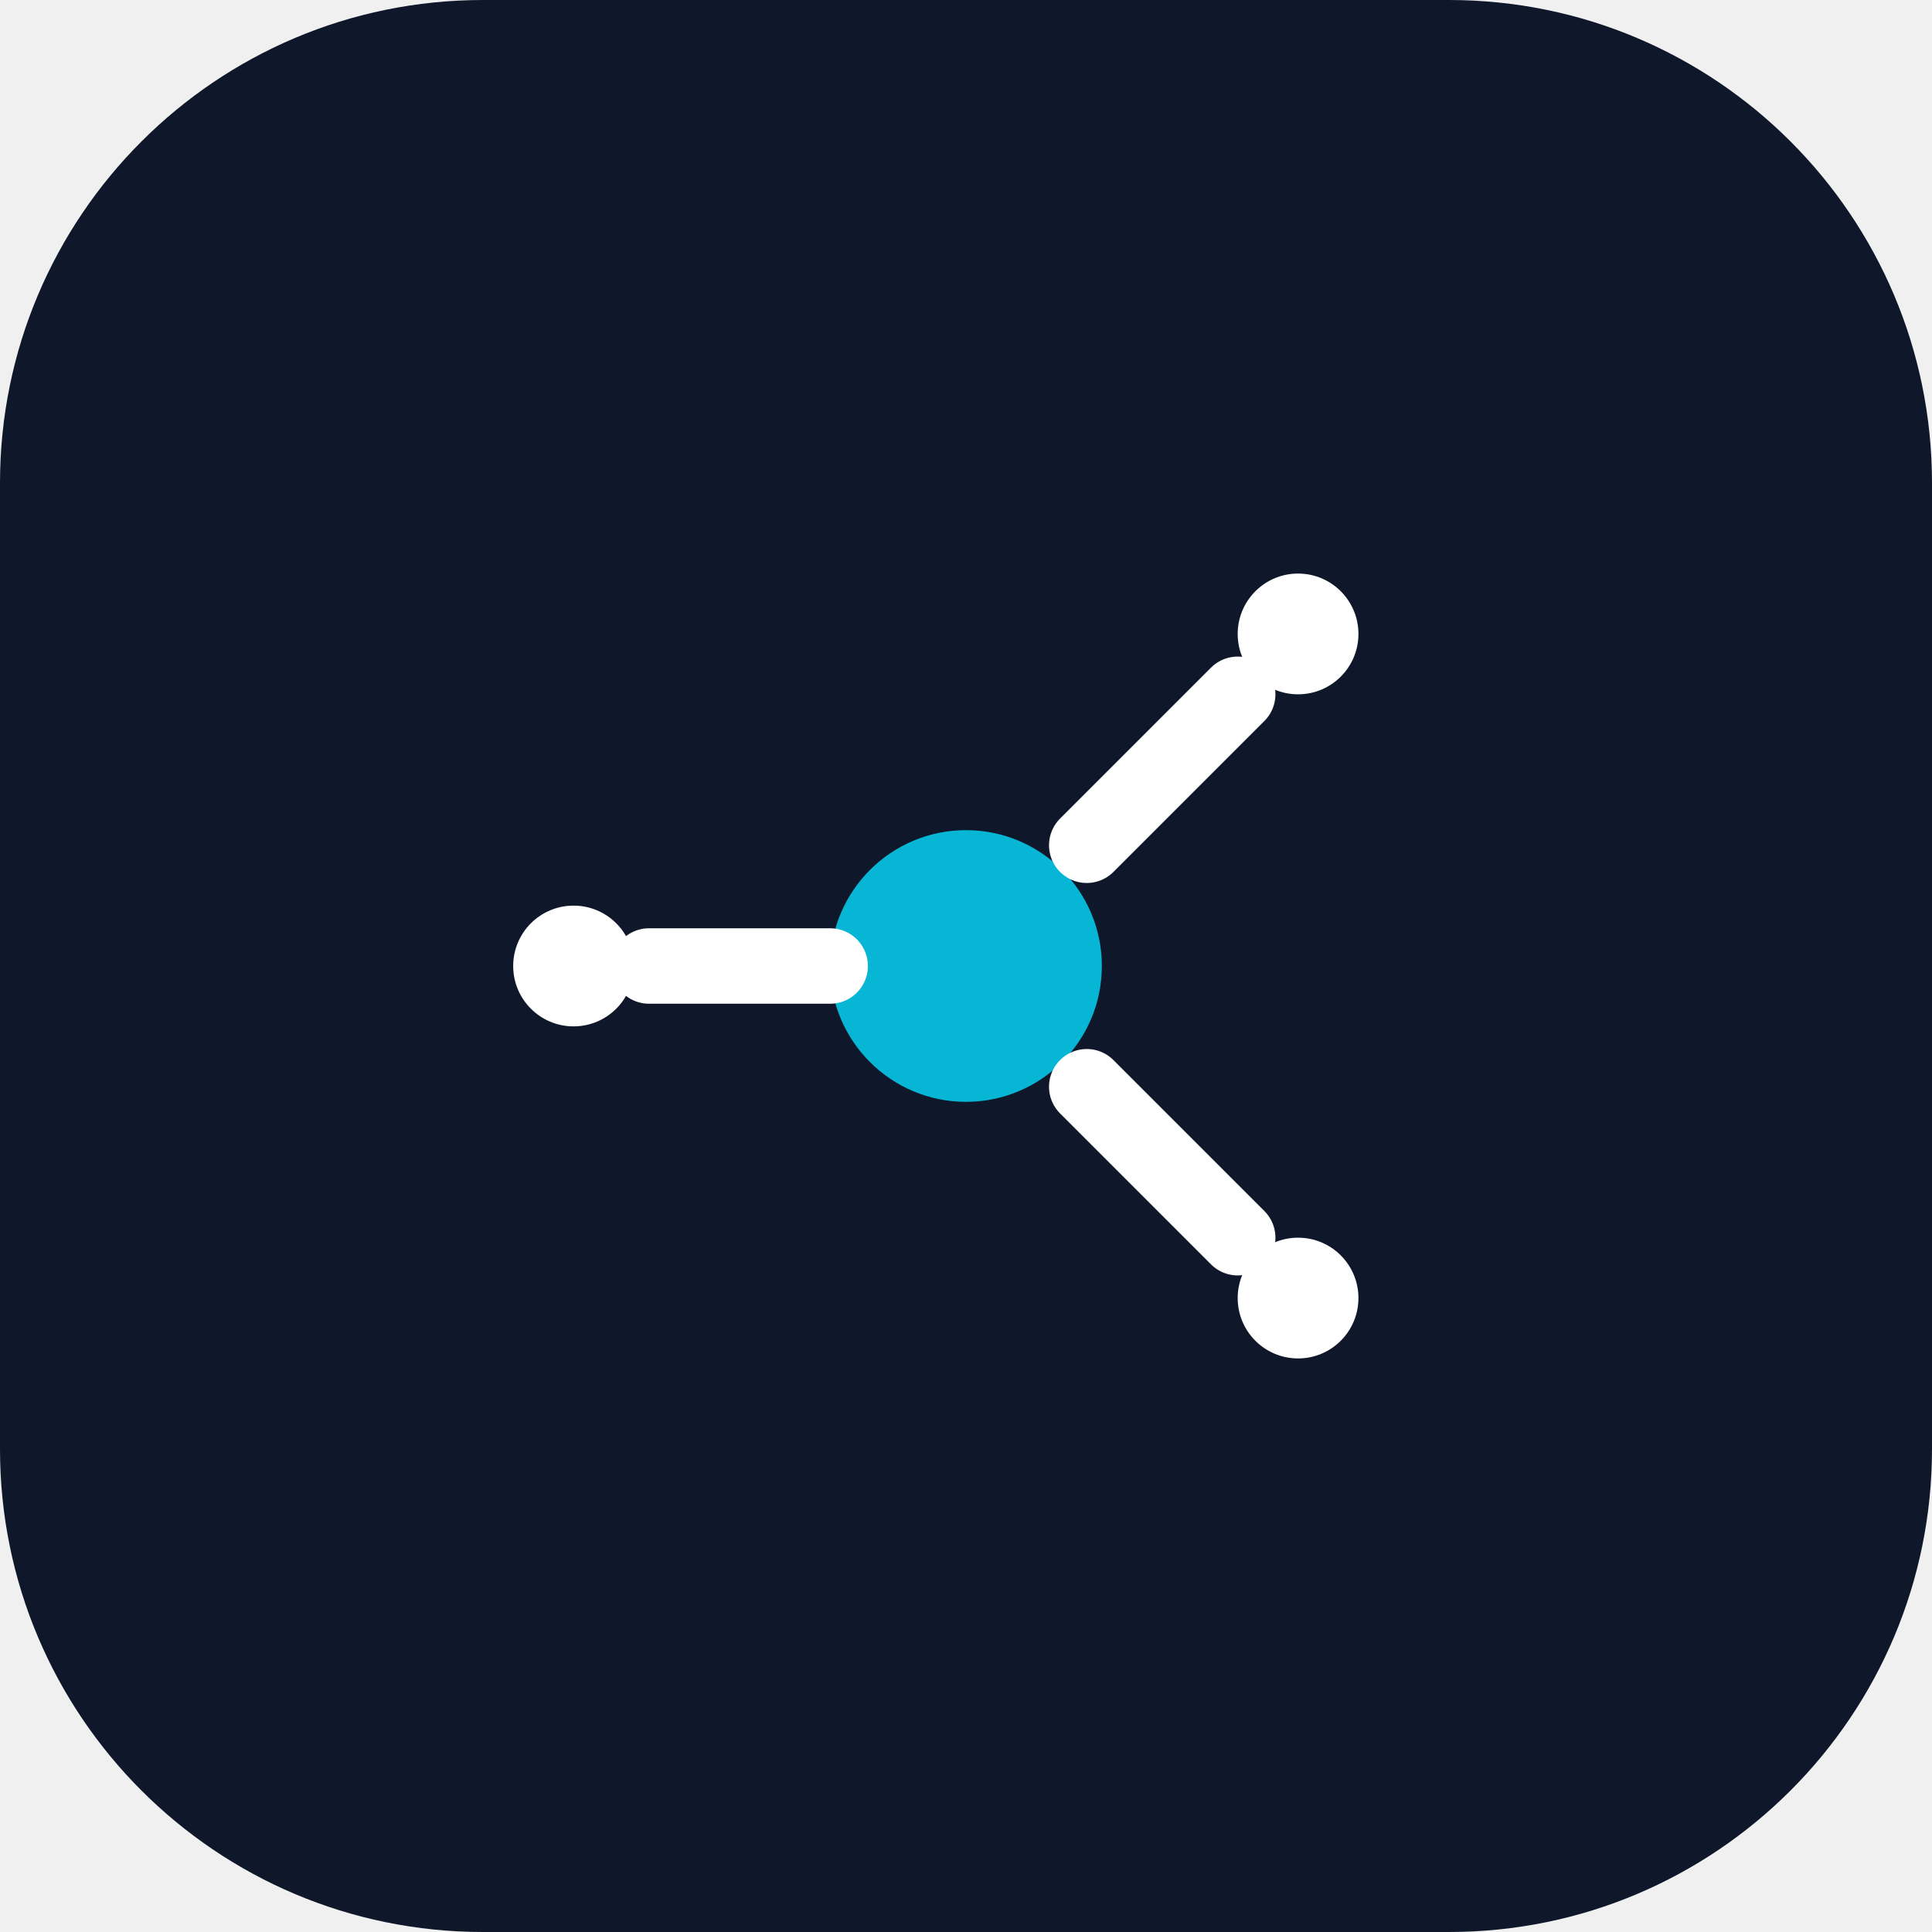
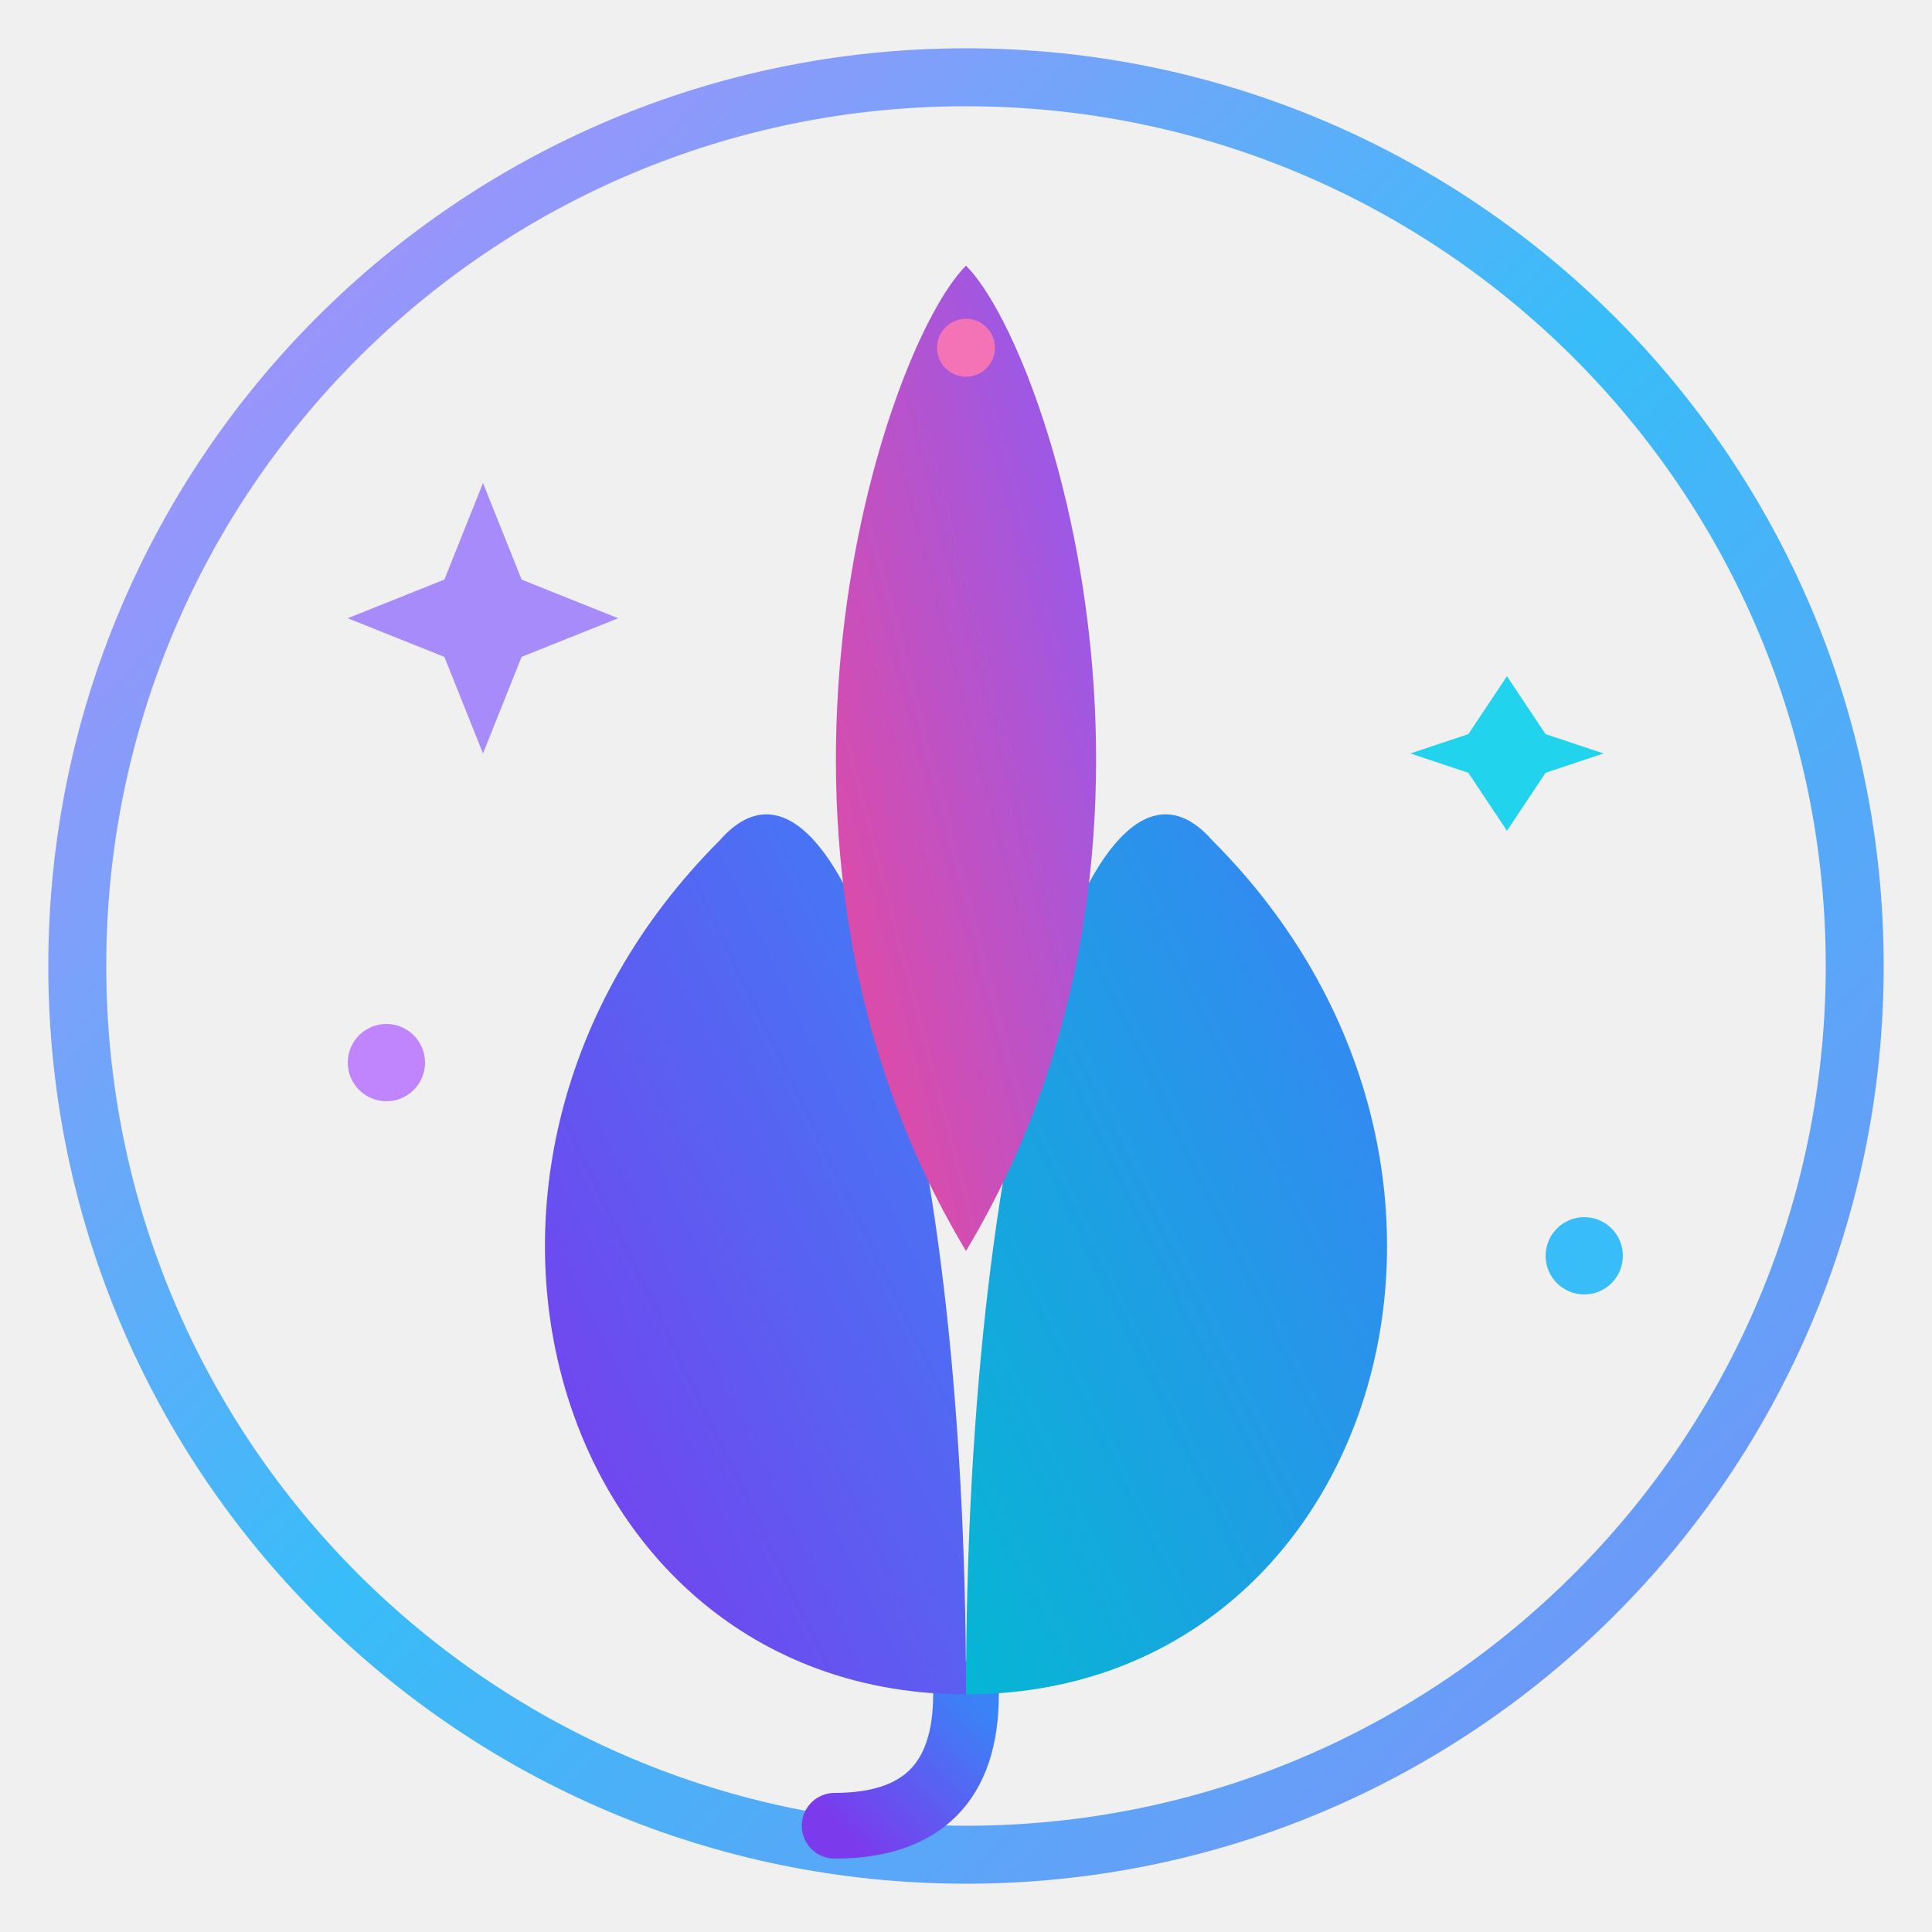
- <svg xmlns="http://www.w3.org/2000/svg" width="64" height="64" viewBox="0 0 64 64" fill="none">
-   <rect width="64" height="64" rx="16" fill="#0F172A" />
-   <g transform="translate(12, 12)">
-     <circle cx="20" cy="20" r="4.5" fill="#06B6D4" />
-     <g stroke="white" stroke-width="2.5" stroke-linecap="round">
-       <path d="M24 16L29 11" />
-       <circle cx="31" cy="9" r="2" fill="white" stroke="none" />
-       <path d="M24 24L29 29" />
-       <circle cx="31" cy="31" r="2" fill="white" stroke="none" />
-       <path d="M15.5 20L9.5 20" />
-       <circle cx="7" cy="20" r="2" fill="white" stroke="none" />
-     </g>
+ <svg xmlns="http://www.w3.org/2000/svg" width="512" height="512" viewBox="0 0 100 100" fill="none">
+   <defs>
+     <linearGradient id="grad-leaf-left" x1="0%" y1="100%" x2="100%" y2="0%">
+       <stop offset="0%" stop-color="#7c3aed" />
+       <stop offset="100%" stop-color="#3b82f6" />
+     </linearGradient>
+     <linearGradient id="grad-leaf-right" x1="0%" y1="100%" x2="100%" y2="0%">
+       <stop offset="0%" stop-color="#06b6d4" />
+       <stop offset="100%" stop-color="#3b82f6" />
+     </linearGradient>
+     <linearGradient id="grad-leaf-top" x1="0%" y1="100%" x2="100%" y2="0%">
+       <stop offset="0%" stop-color="#ec4899" />
+       <stop offset="100%" stop-color="#8b5cf6" />
+     </linearGradient>
+     <linearGradient id="grad-ring" x1="0%" y1="0%" x2="100%" y2="100%">
+       <stop offset="0%" stop-color="#c084fc" />
+       <stop offset="50%" stop-color="#38bdf8" />
+       <stop offset="100%" stop-color="#818cf8" />
+     </linearGradient>
+   </defs>
+   <circle cx="50" cy="50" r="46" stroke="url(#grad-ring)" stroke-width="3" />
+   <g transform="translate(50, 52) scale(0.85) translate(-50, -50)">
+     <path d="M50 92 Q 50 100, 42 100" stroke="url(#grad-leaf-left)" stroke-width="4" stroke-linecap="round" fill="none" />
+     <path d="M50 92 C 25 92, 15 60, 35 40 C 42 32, 50 55, 50 92" fill="url(#grad-leaf-left)" />
+     <path d="M50 92 C 75 92, 85 60, 65 40 C 58 32, 50 55, 50 92" fill="url(#grad-leaf-right)" />
+     <path d="M50 65 C 35 40, 45 10, 50 5 C 55 10, 65 40, 50 65" fill="url(#grad-leaf-top)" />
  </g>
+   <path d="M25 25 L 27 30 L 32 32 L 27 34 L 25 39 L 23 34 L 18 32 L 23 30 Z" fill="#a78bfa" />
+   <path d="M78 35 L 80 38 L 83 39 L 80 40 L 78 43 L 76 40 L 73 39 L 76 38 Z" fill="#22d3ee" />
+   <circle cx="20" cy="55" r="2" fill="#c084fc" />
+   <circle cx="82" cy="65" r="2" fill="#38bdf8" />
+   <circle cx="50" cy="18" r="1.5" fill="#f472b6" />
</svg>
